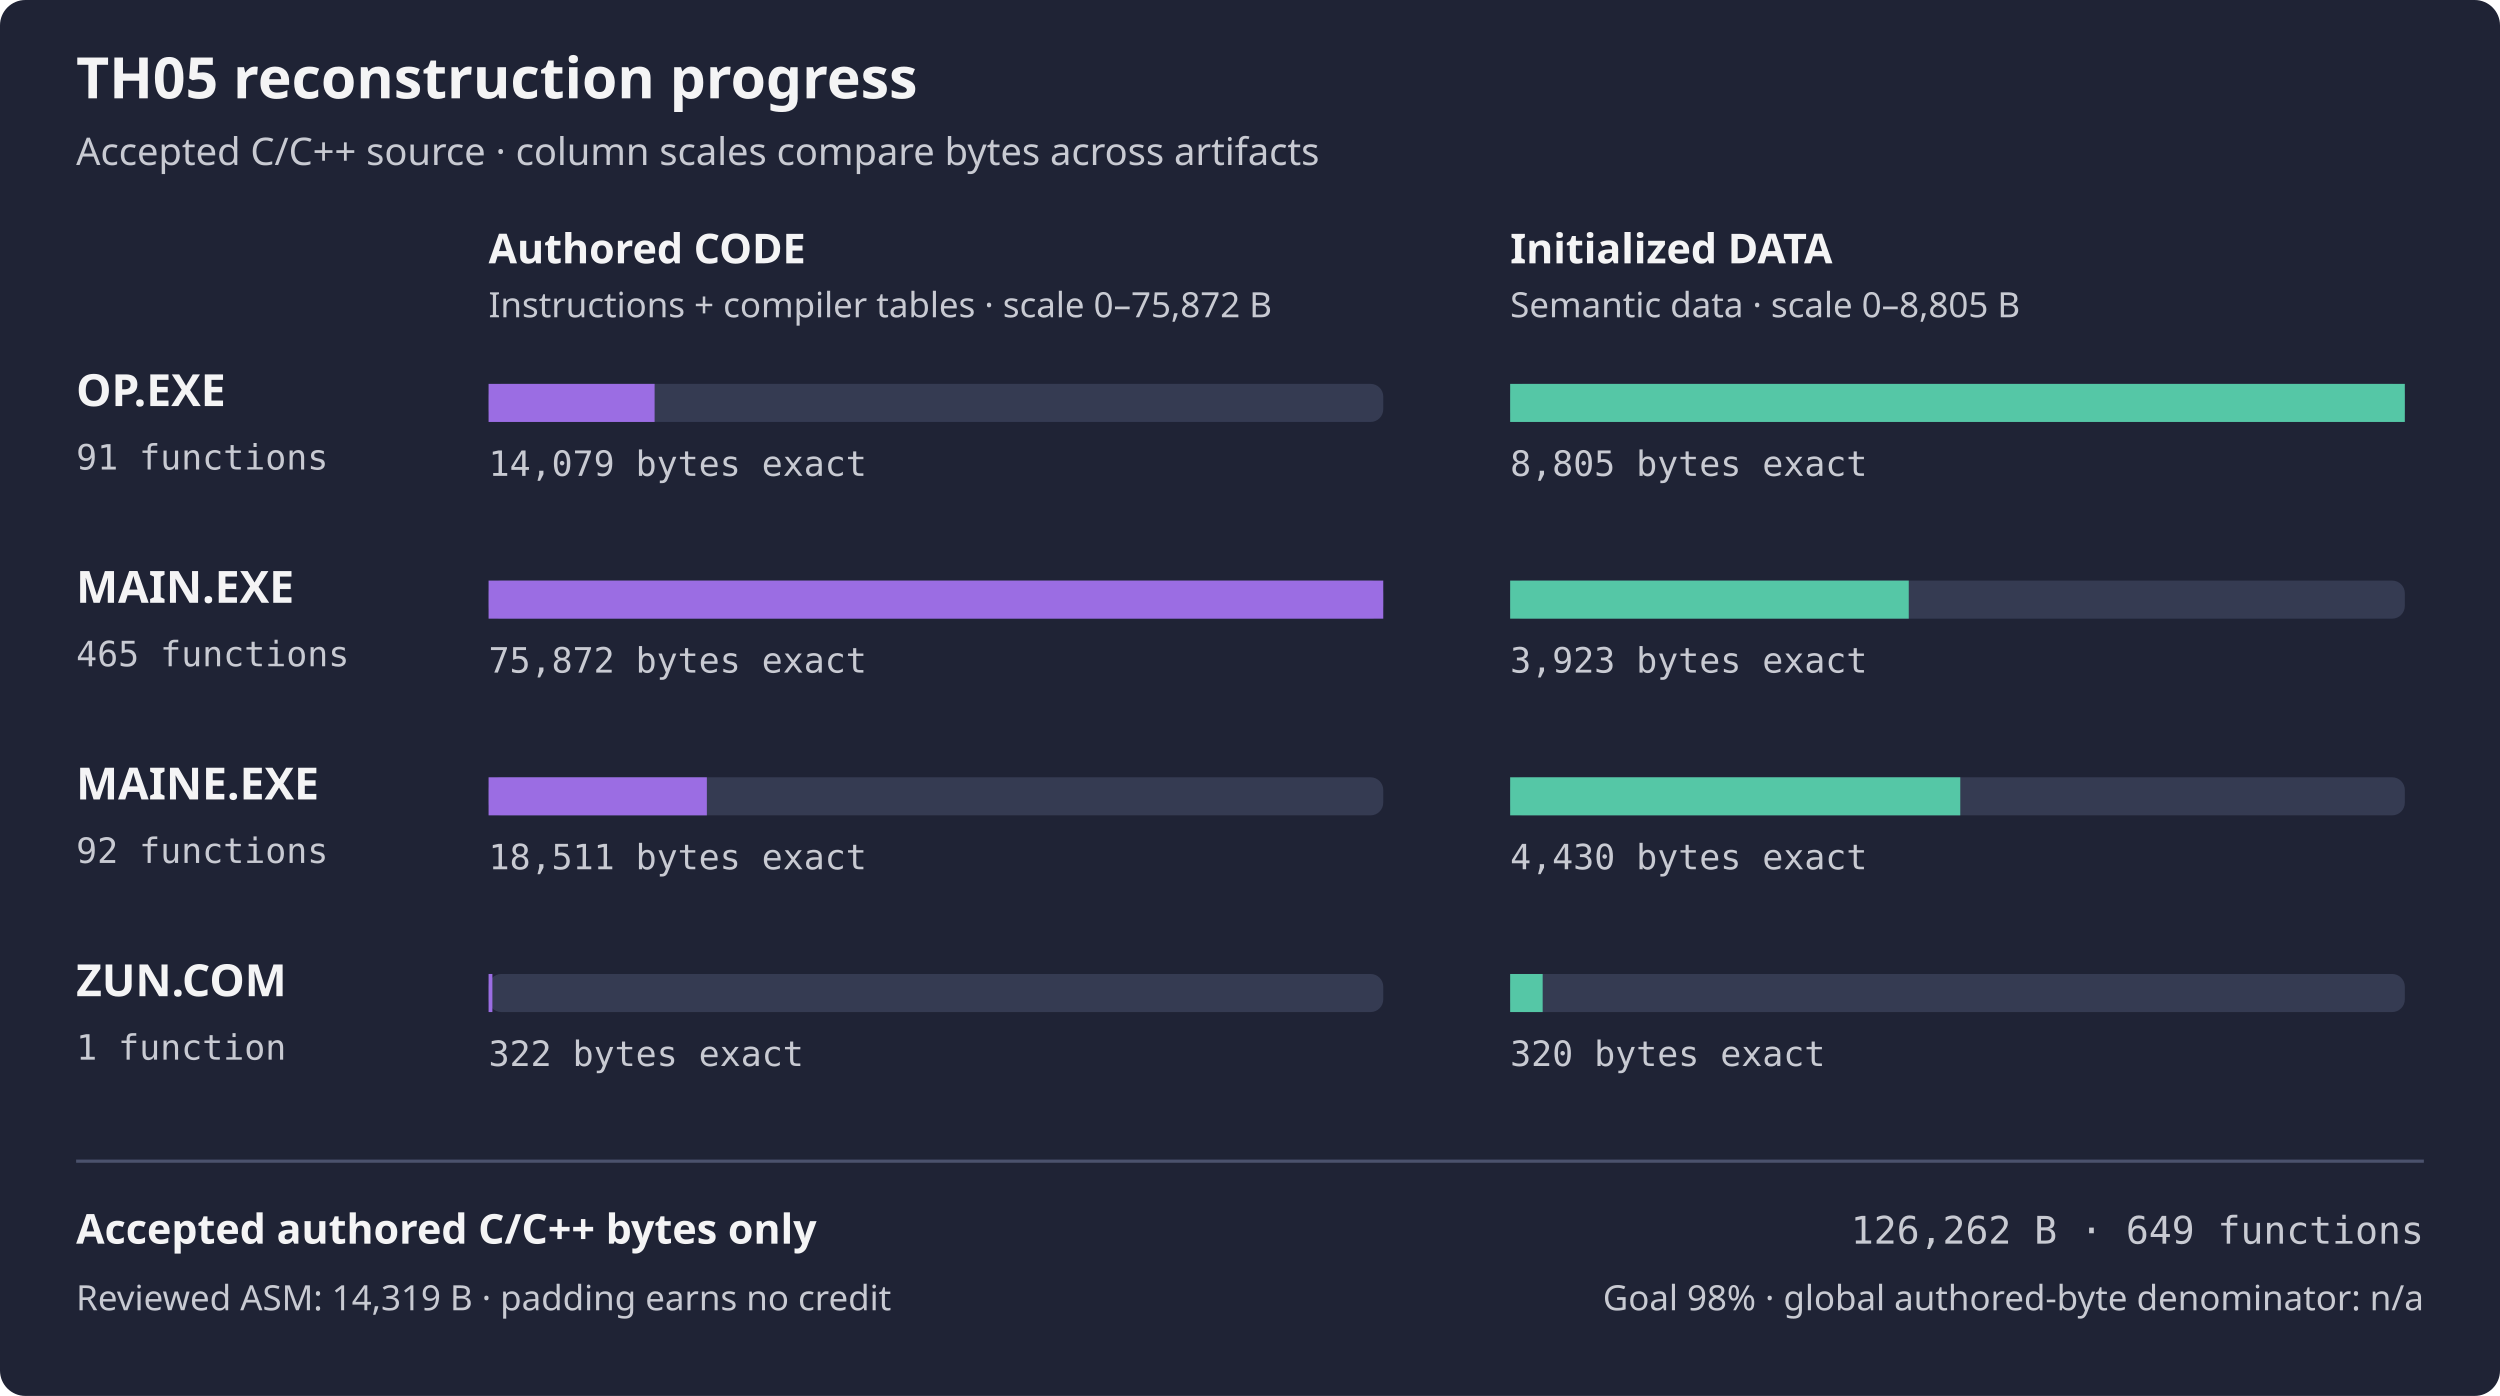
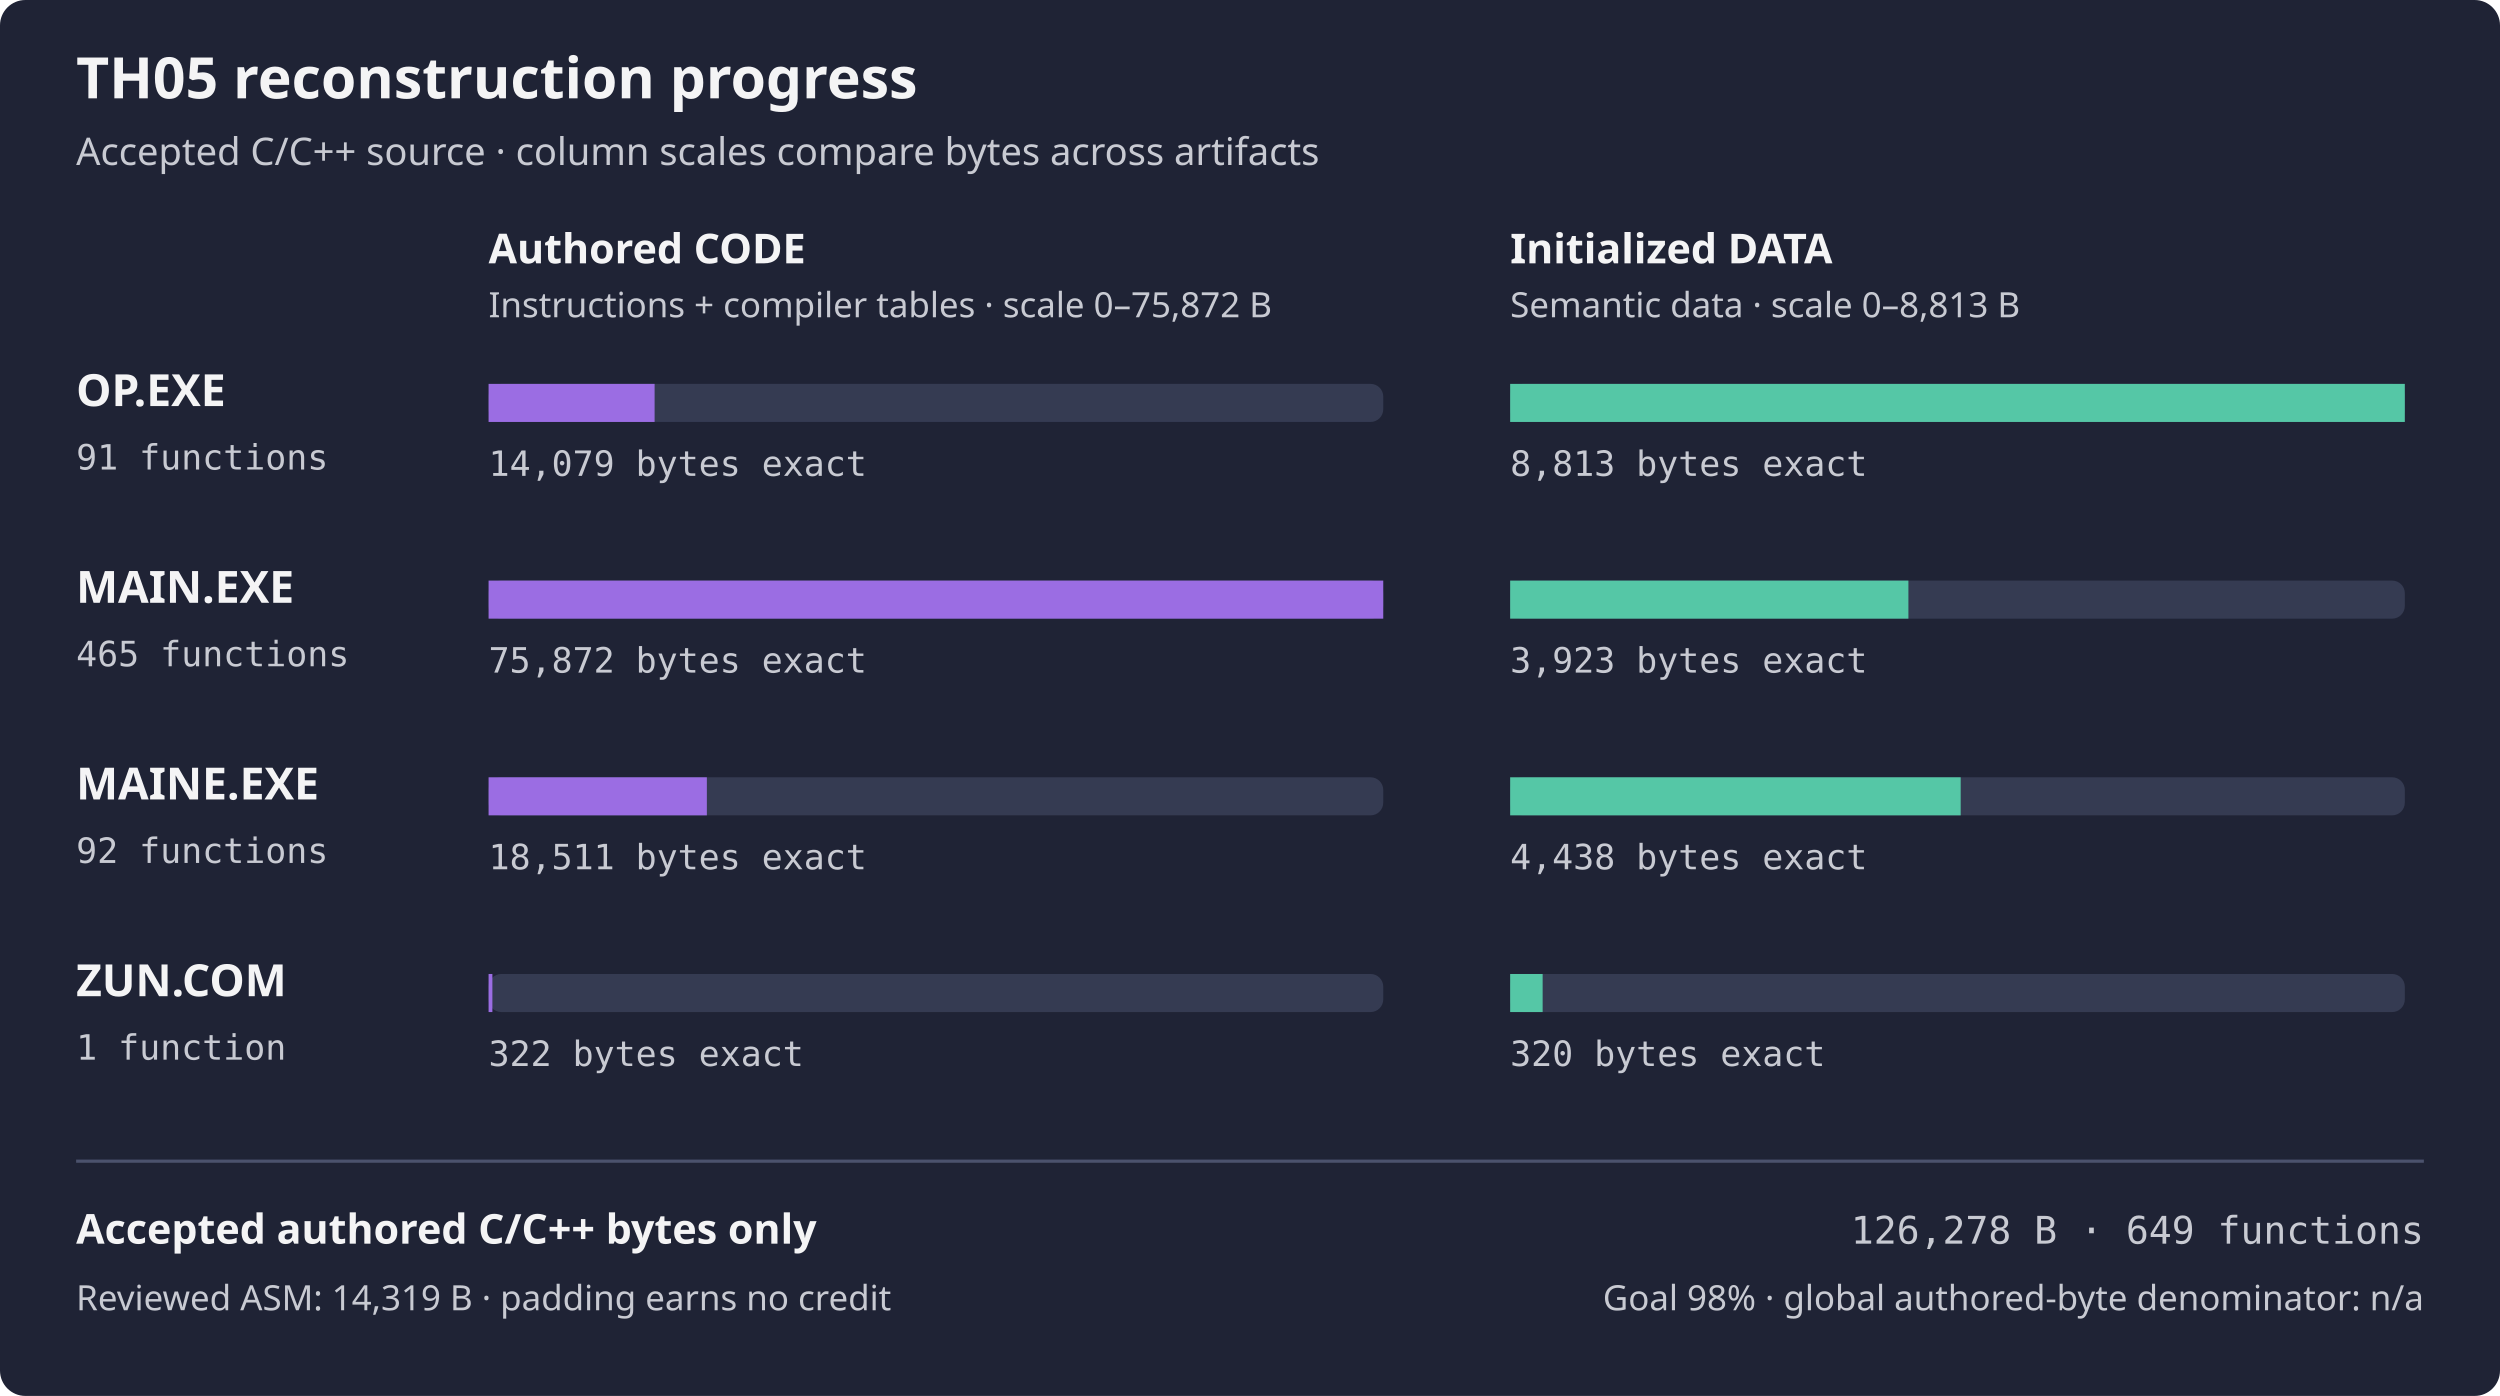
<svg xmlns="http://www.w3.org/2000/svg" width="788" height="440" viewBox="0 0 788 440" role="img" aria-labelledby="title desc">
  <rect width="788" height="440" rx="8" fill="#1f2335" />
  <text x="24" y="31" fill="#f4f4f5" font-family="sans-serif" font-size="18" font-weight="600">TH05 reconstruction progress</text>
  <text x="24" y="52" fill="#c8cad2" font-family="sans-serif" font-size="12">Accepted C/C++ source · column scales compare bytes across artifacts</text>
  <text x="154" y="83" fill="#f4f4f5" font-family="sans-serif" font-size="13" font-weight="600">Authored CODE</text>
  <text x="476" y="83" fill="#f4f4f5" font-family="sans-serif" font-size="13" font-weight="600">Initialized DATA</text>
  <text x="154" y="100" fill="#c8cad2" font-family="sans-serif" font-size="11">Instructions + compiler tables · scale 0–75,872 B</text>
-   <text x="476" y="100" fill="#c8cad2" font-family="sans-serif" font-size="11">Semantic data · scale 0–8,805 B</text>
+   <text x="476" y="100" fill="#c8cad2" font-family="sans-serif" font-size="11">Semantic data · scale 0–8,813 B</text>
  <text x="24" y="128" fill="#f4f4f5" font-family="sans-serif" font-size="14" font-weight="600">OP.EXE</text>
  <text x="24" y="148" fill="#c8cad2" font-family="monospace" font-size="11">91 functions</text>
  <rect x="154" y="121" width="282" height="12" rx="4" fill="#353b52" />
  <rect x="154" y="121" width="52.33" height="12" fill="#9b6de3" />
  <rect x="476" y="121" width="282" height="12" rx="4" fill="#353b52" />
  <rect x="476" y="121" width="282.00" height="12" fill="#55c7a6" />
  <text x="154" y="150" fill="#c8cad2" font-family="monospace" font-size="11">14,079 bytes exact</text>
-   <text x="476" y="150" fill="#c8cad2" font-family="monospace" font-size="11">8,805 bytes exact</text>
+   <text x="476" y="150" fill="#c8cad2" font-family="monospace" font-size="11">8,813 bytes exact</text>
  <text x="24" y="190" fill="#f4f4f5" font-family="sans-serif" font-size="14" font-weight="600">MAIN.EXE</text>
  <text x="24" y="210" fill="#c8cad2" font-family="monospace" font-size="11">465 functions</text>
  <rect x="154" y="183" width="282" height="12" rx="4" fill="#353b52" />
  <rect x="154" y="183" width="282.00" height="12" fill="#9b6de3" />
  <rect x="476" y="183" width="282" height="12" rx="4" fill="#353b52" />
-   <rect x="476" y="183" width="125.64" height="12" fill="#55c7a6" />
+   <rect x="476" y="183" width="125.53" height="12" fill="#55c7a6" />
  <text x="154" y="212" fill="#c8cad2" font-family="monospace" font-size="11">75,872 bytes exact</text>
  <text x="476" y="212" fill="#c8cad2" font-family="monospace" font-size="11">3,923 bytes exact</text>
  <text x="24" y="252" fill="#f4f4f5" font-family="sans-serif" font-size="14" font-weight="600">MAINE.EXE</text>
  <text x="24" y="272" fill="#c8cad2" font-family="monospace" font-size="11">92 functions</text>
  <rect x="154" y="245" width="282" height="12" rx="4" fill="#353b52" />
  <rect x="154" y="245" width="68.80" height="12" fill="#9b6de3" />
  <rect x="476" y="245" width="282" height="12" rx="4" fill="#353b52" />
-   <rect x="476" y="245" width="141.88" height="12" fill="#55c7a6" />
+   <rect x="476" y="245" width="142.01" height="12" fill="#55c7a6" />
  <text x="154" y="274" fill="#c8cad2" font-family="monospace" font-size="11">18,511 bytes exact</text>
-   <text x="476" y="274" fill="#c8cad2" font-family="monospace" font-size="11">4,430 bytes exact</text>
+   <text x="476" y="274" fill="#c8cad2" font-family="monospace" font-size="11">4,438 bytes exact</text>
  <text x="24" y="314" fill="#f4f4f5" font-family="sans-serif" font-size="14" font-weight="600">ZUN.COM</text>
  <text x="24" y="334" fill="#c8cad2" font-family="monospace" font-size="11">1 function</text>
  <rect x="154" y="307" width="282" height="12" rx="4" fill="#353b52" />
  <rect x="154" y="307" width="1.20" height="12" fill="#9b6de3" />
  <rect x="476" y="307" width="282" height="12" rx="4" fill="#353b52" />
-   <rect x="476" y="307" width="10.25" height="12" fill="#55c7a6" />
+   <rect x="476" y="307" width="10.24" height="12" fill="#55c7a6" />
  <text x="154" y="336" fill="#c8cad2" font-family="monospace" font-size="11">322 bytes exact</text>
  <text x="476" y="336" fill="#c8cad2" font-family="monospace" font-size="11">320 bytes exact</text>
  <path d="M24 366 H764" stroke="#4b526d" />
  <text x="24" y="392" fill="#f4f4f5" font-family="sans-serif" font-size="13" font-weight="600">Accepted authored C/C++ bytes only</text>
-   <text x="764" y="392" fill="#c8cad2" font-family="monospace" text-anchor="end" font-size="12">126,262 B · 649 functions</text>
+   <text x="764" y="392" fill="#c8cad2" font-family="monospace" text-anchor="end" font-size="12">126,278 B · 649 functions</text>
  <text x="24" y="413" fill="#c8cad2" font-family="sans-serif" font-size="11">Reviewed ASM: 14,319 B · padding earns no credit</text>
  <text x="764" y="413" fill="#c8cad2" font-family="sans-serif" text-anchor="end" font-size="11">Goal 98% · global authored-byte denominator: n/a</text>
</svg>
